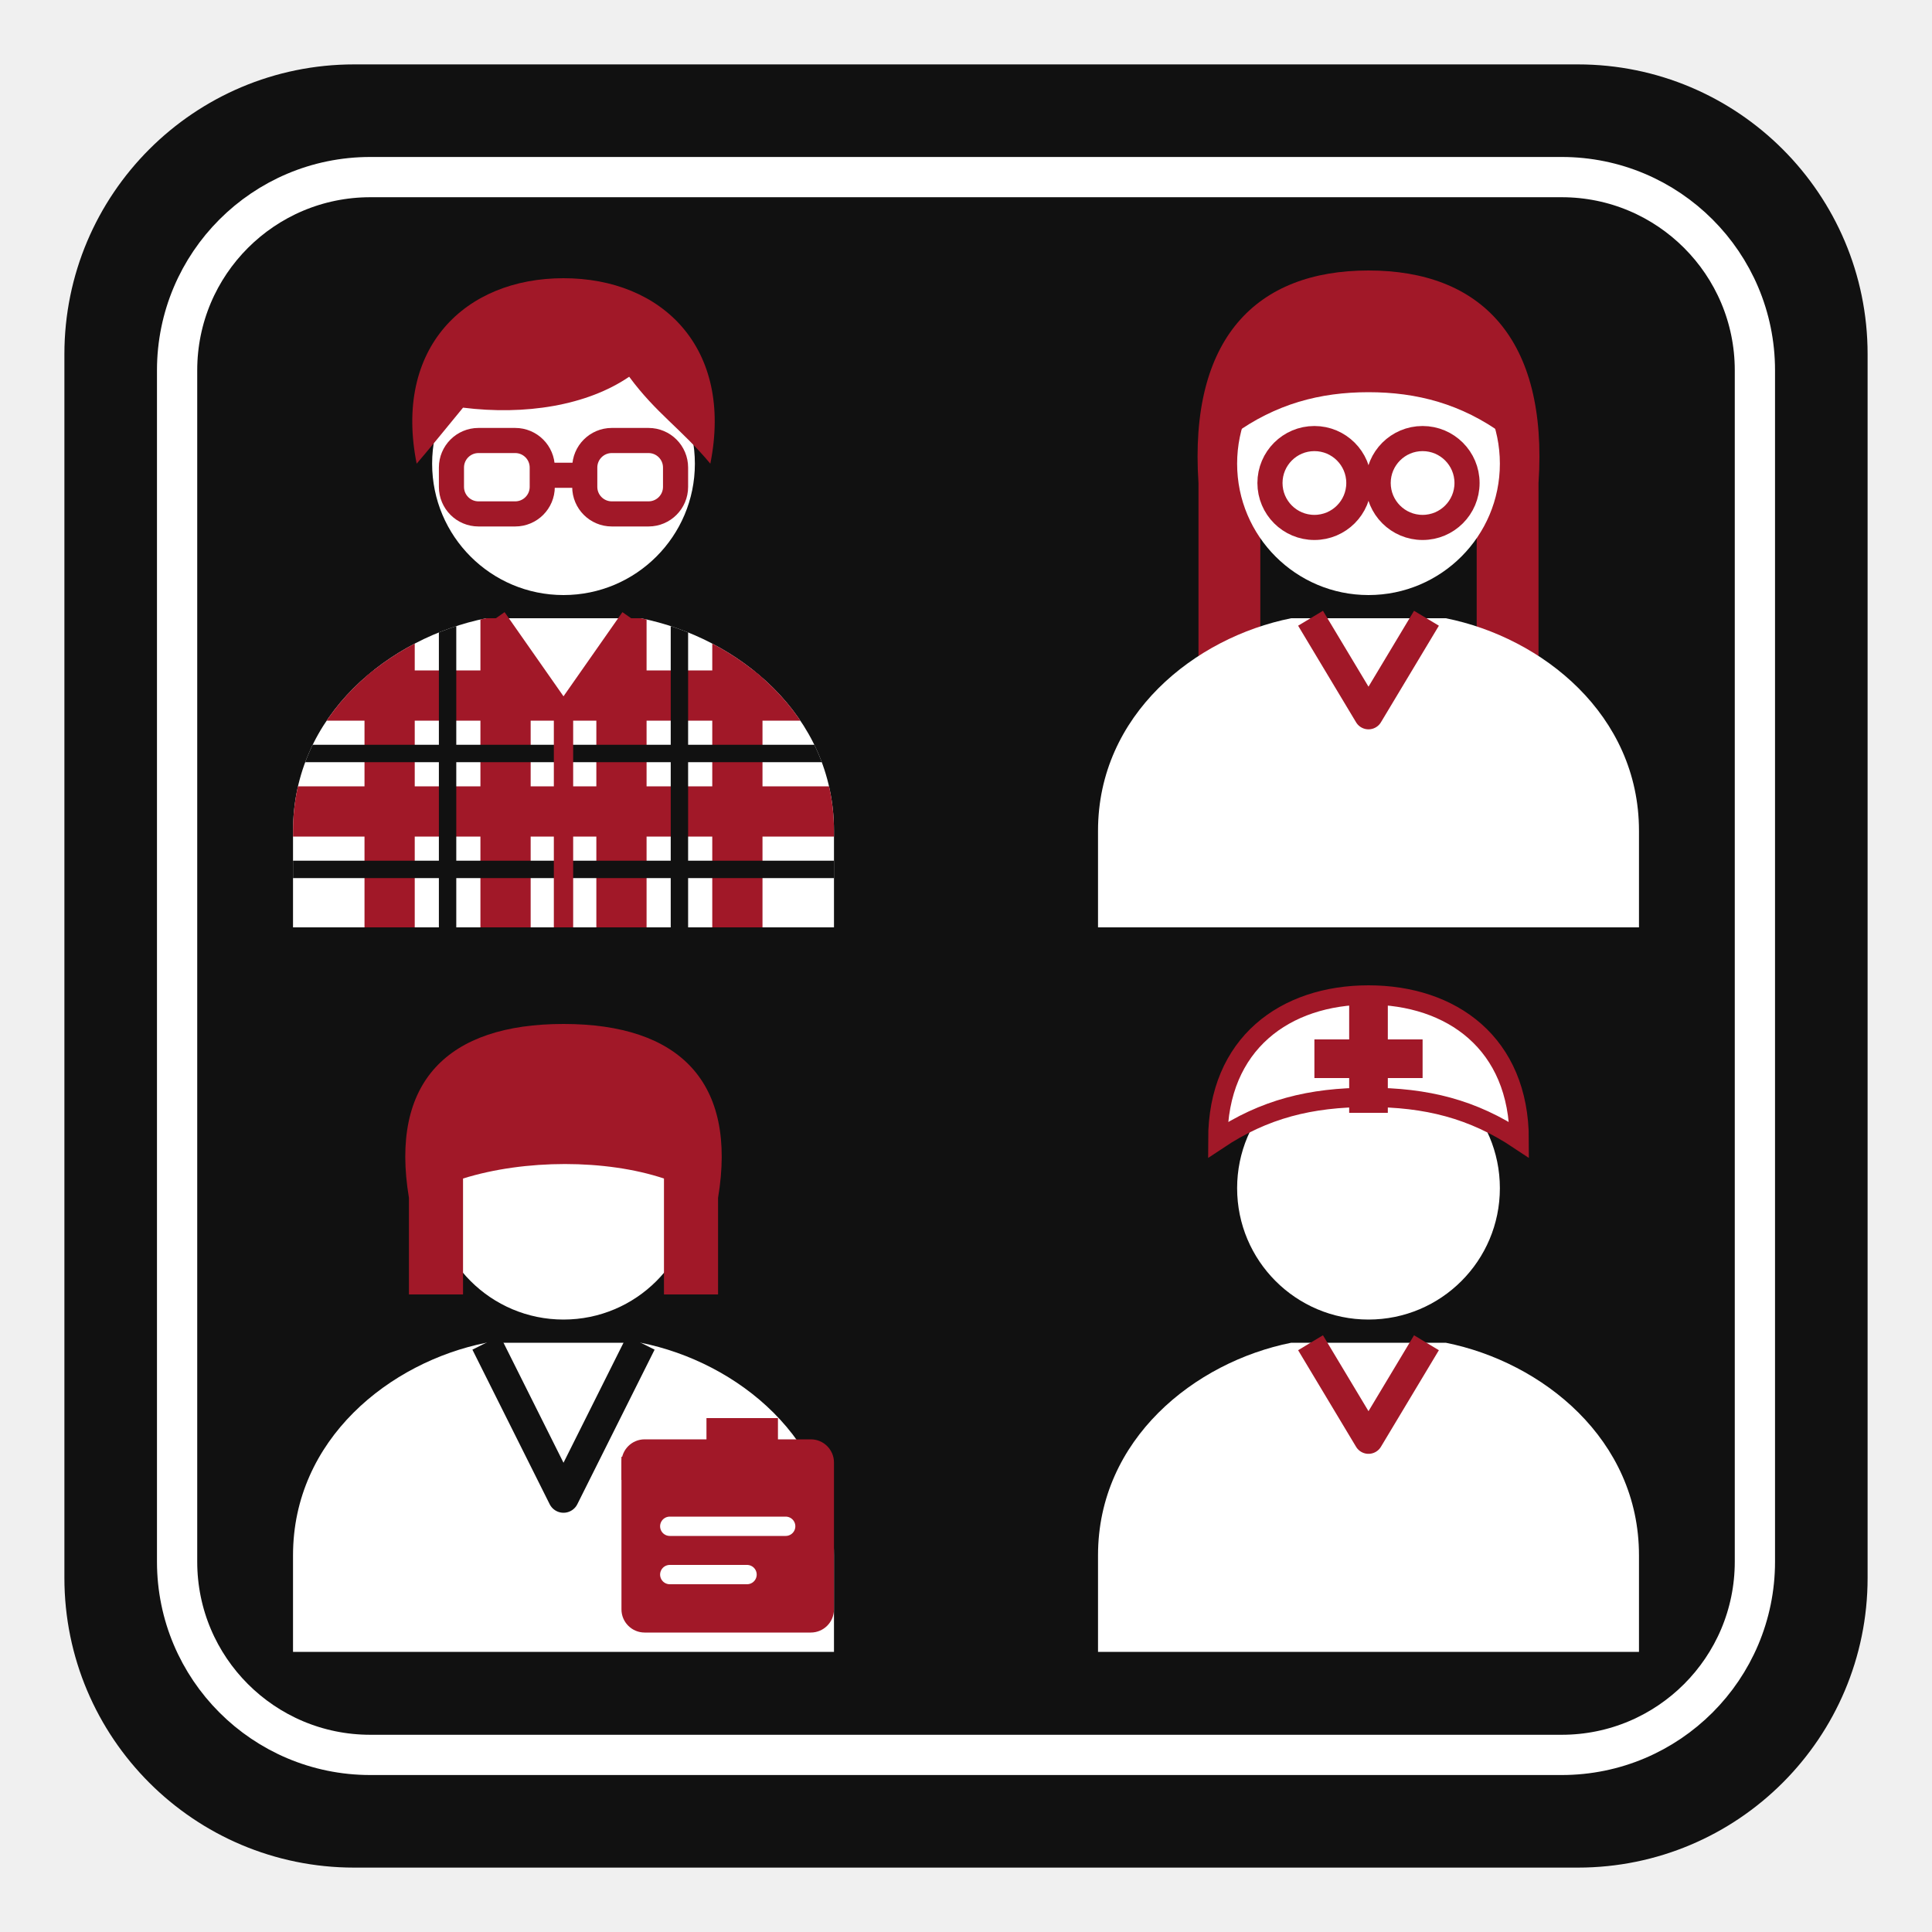
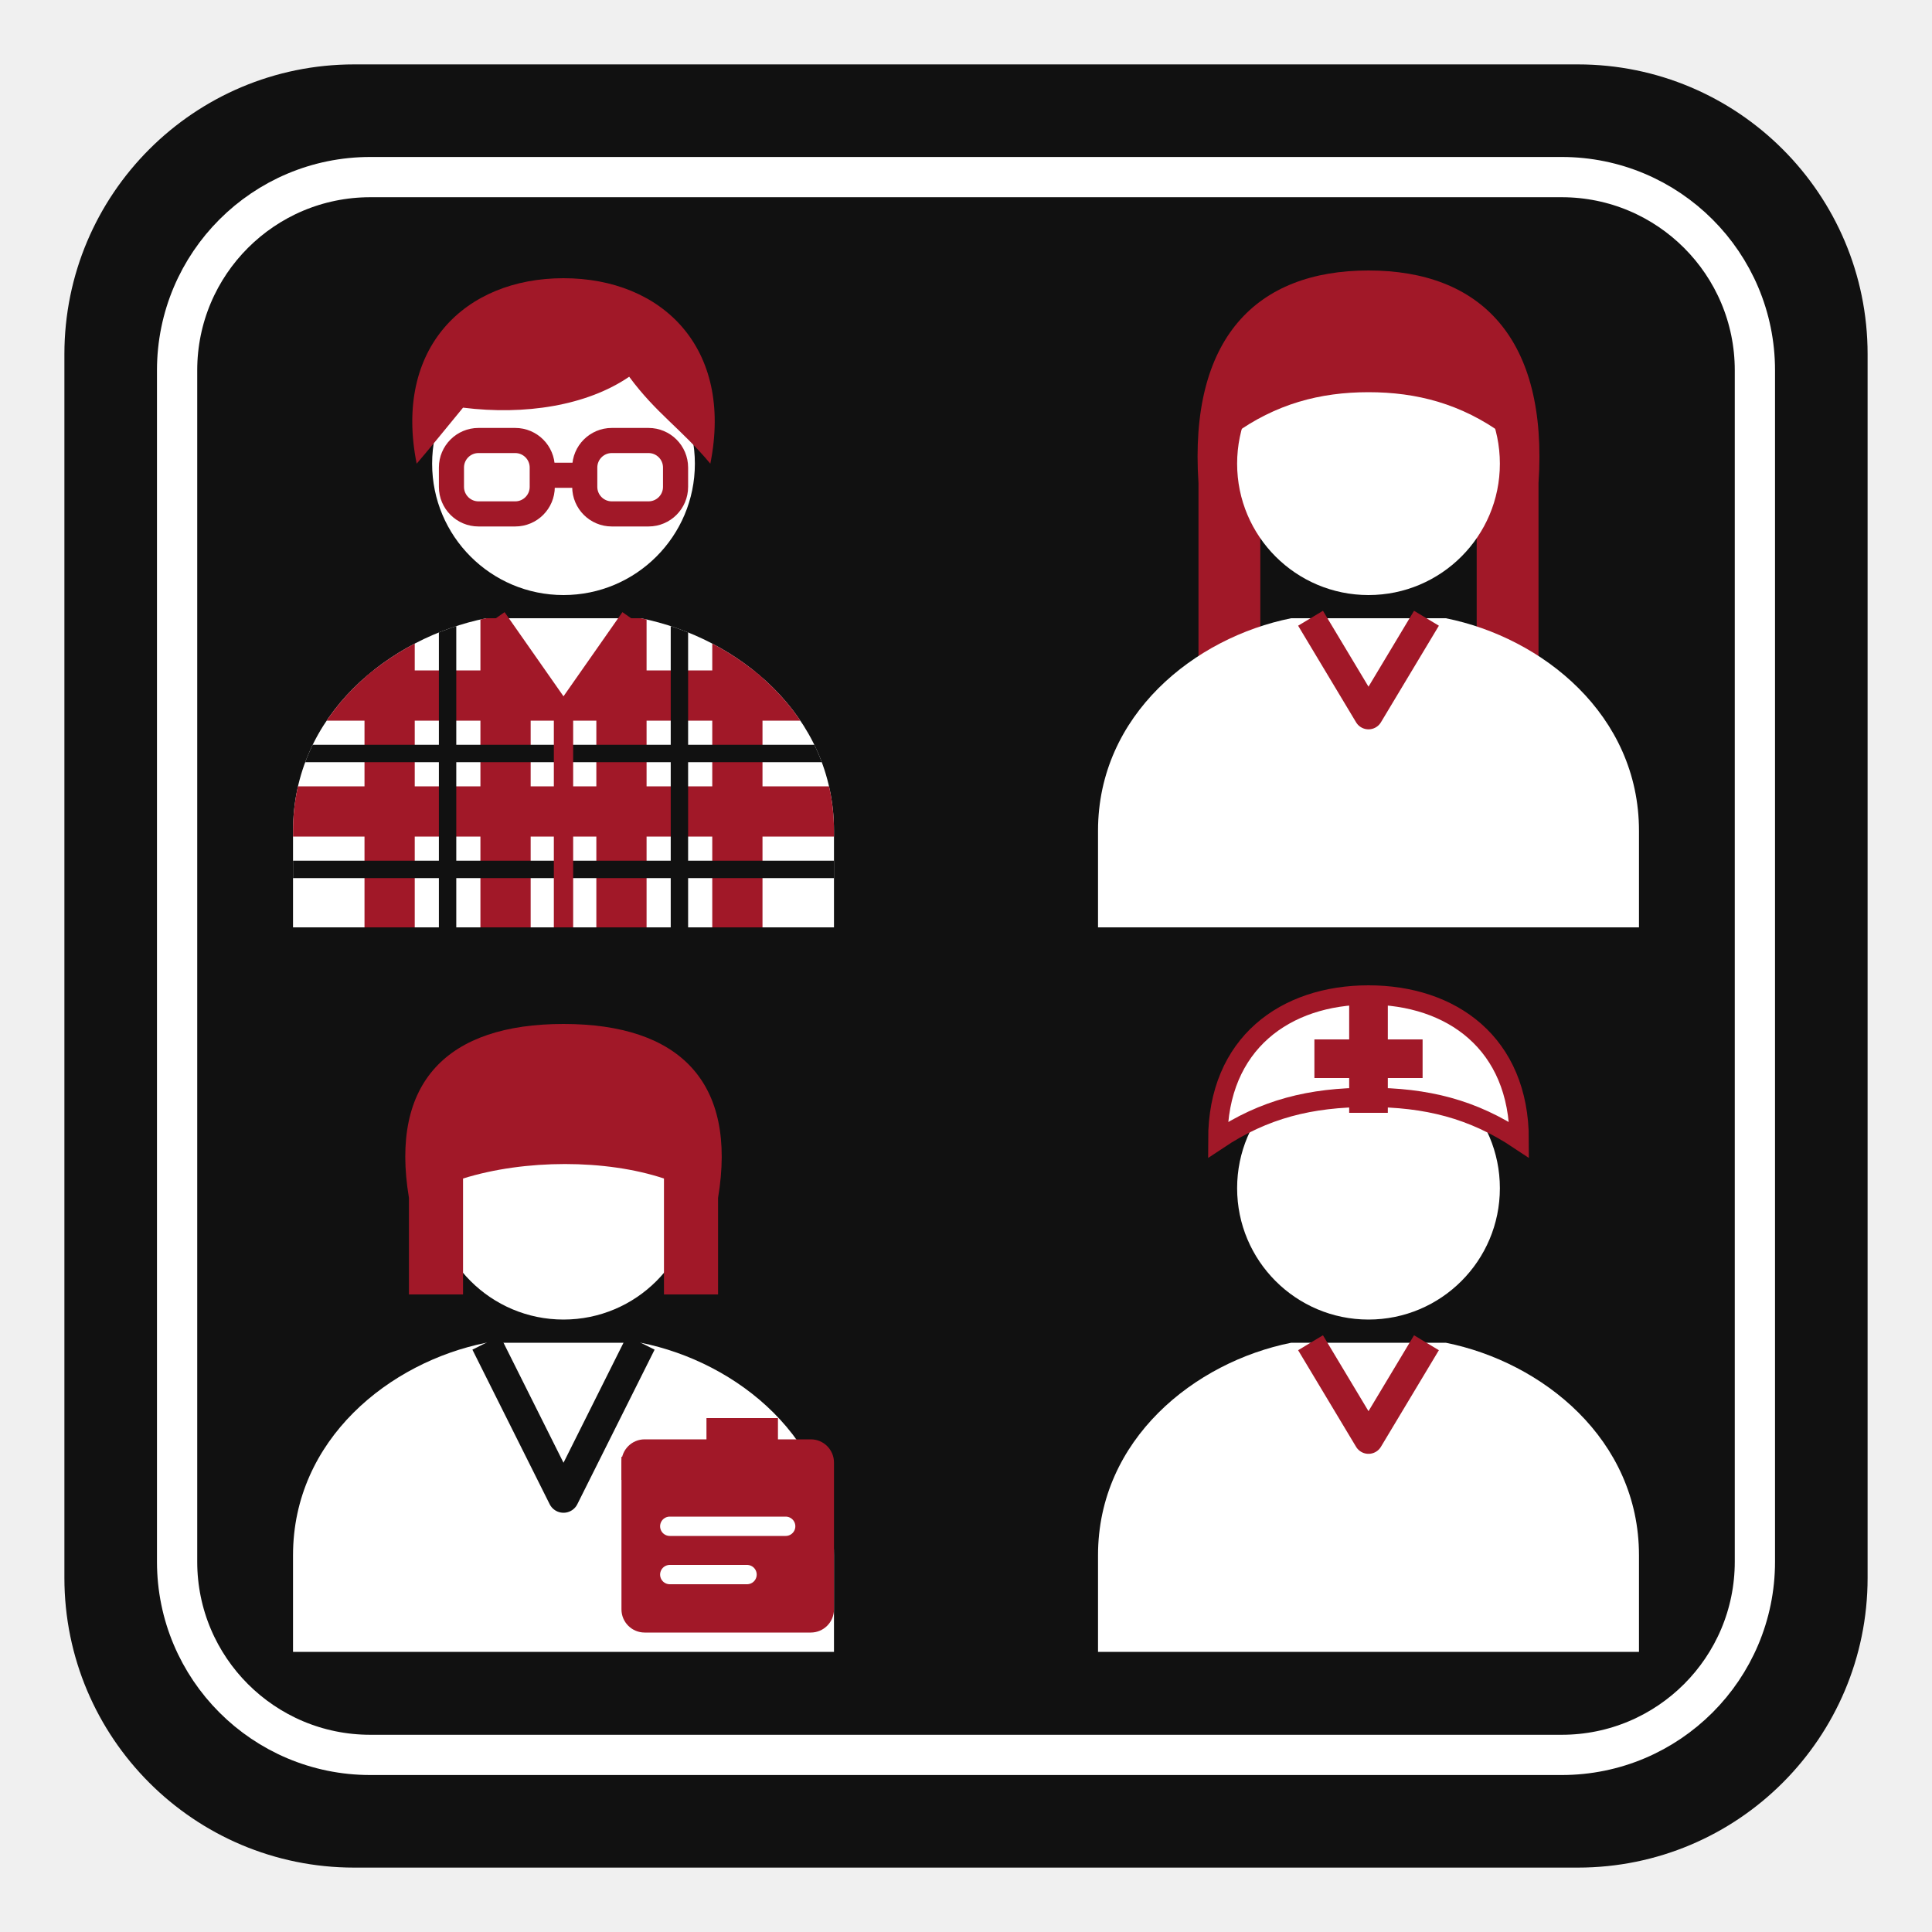
<svg xmlns="http://www.w3.org/2000/svg" viewBox="0 0 120 120" role="img" aria-label="Quatre professionnels : un ingénieur, une psychiatre, une curatrice et une infirmière">
  <rect x="4" y="4" width="112" height="112" rx="18" fill="#111111" />
  <rect x="11" y="11" width="98" height="98" rx="12" fill="none" stroke="#fff" stroke-width="2.5" />
  <defs>
    <clipPath id="plaid">
      <path d="M-14 18v-5c0-6 5-10 10-11h8c5 1 10 5 10 11v5z" />
    </clipPath>
  </defs>
  <g transform="translate(35 36) scale(1.2)">
    <path d="M-14 18v-5c0-6 5-10 10-11h8c5 1 10 5 10 11v5z" fill="#fff" />
    <g clip-path="url(#plaid)">
      <path d="M-14 6h28M-14 12h28" stroke="#a11828" stroke-width="2.6" />
      <path d="M-9 0v20M-3 0v20M3 0v20M9 0v20" stroke="#a11828" stroke-width="2.6" />
      <path d="M-14 9h28M-14 15h28M-6 0v20M0 0v20M6 0v20" stroke="#111111" stroke-width="0.9" />
    </g>
    <path d="M-3.500 2l3.500 5 3.500-5" fill="#fff" stroke="#a11828" stroke-width="1.100" stroke-linejoin="round" />
    <path d="M0 7v11" stroke="#a11828" stroke-width="1" />
    <circle cx="0" cy="-6" r="6.800" fill="#ffffff" />
    <path d="M-7.600 -6c-1.200-6 2.500-9.600 7.600-9.600S8.800 -12 7.600 -6c-1.500-1.800-2.800-2.600-4.200-4.500-2.200 1.500-5.400 2-8.600 1.600-0.900 1.100-1.800 2.200-2.400 2.900z" fill="#a11828" />
    <g fill="none" stroke="#a11828" stroke-width="1.300">
      <rect x="-5.800" y="-7.200" width="4.700" height="3.800" rx="1.400" />
      <rect x="1.100" y="-7.200" width="4.700" height="3.800" rx="1.400" />
      <path d="M-1.100 -5.400h2.200" />
    </g>
  </g>
  <g transform="translate(85 36) scale(1.2)">
    <path d="M-8.800 -5c-0.500-7.500 3-11 8.800-11S9.300 -12.500 8.800 -5v13h-3.200V-3h-11.200v11h-3.200z" fill="#a11828" />
    <path d="M-14 18v-5c0-6 5-10 10-11h8c5 1 10 5 10 11v5z" fill="#fff" />
    <path d="M-3 2l3 5 3-5" fill="none" stroke="#a11828" stroke-width="1.500" stroke-linejoin="round" />
    <circle cx="0" cy="-6" r="6.800" fill="#ffffff" />
    <path d="M-7 -7.500c1.500-4 4-5.500 7-5.500s5.500 1.500 7 5.500c-2.200-1.600-4.500-2.200-7-2.200s-4.800 0.600-7 2.200z" fill="#a11828" />
-     <g fill="none" stroke="#a11828" stroke-width="1.300">
-       <circle cx="-2.800" cy="-5" r="2.300" />
-       <circle cx="2.800" cy="-5" r="2.300" />
-       <path d="M-0.500 -5h1" />
-     </g>
  </g>
  <g transform="translate(35 81) scale(1.2)">
    <path d="M-14 18v-5c0-6 5-10 10-11h8c5 1 10 5 10 11v5z" fill="#ffffff" />
    <path d="M-4 2l4 8 4-8" fill="none" stroke="#111111" stroke-width="1.600" stroke-linejoin="round" />
    <circle cx="0" cy="-6" r="6.800" fill="#ffffff" />
    <path d="M-8 -5.500c-1-6 2-9 8-9s9 3 8 9v5h-2.800v-6c-3-1-7.200-1-10.400 0v6H-8z" fill="#a11828" />
    <rect x="3" y="7" width="11" height="10" rx="1.200" fill="#a11828" />
    <path d="M3 8.500h5v-2h2.500v2" fill="none" stroke="#a11828" stroke-width="1.200" />
    <path d="M5.500 11.500h6M5.500 14h4" stroke="#ffffff" stroke-width="1" stroke-linecap="round" />
  </g>
  <g transform="translate(85 81) scale(1.2)">
    <path d="M-14 18v-5c0-6 5-10 10-11h8c5 1 10 5 10 11v5z" fill="#fff" />
    <path d="M-3 2l3 5 3-5" fill="none" stroke="#a11828" stroke-width="1.500" stroke-linejoin="round" />
    <circle cx="0" cy="-6" r="6.800" fill="#ffffff" />
    <path d="M-7.800 -8.500c0-5 3.500-7.500 7.800-7.500s7.800 2.500 7.800 7.500c-2.400-1.600-4.800-2.200-7.800-2.200s-5.400 0.600-7.800 2.200z" fill="#fff" stroke="#a11828" stroke-width="1" />
    <path d="M-1 -15.500h2v1.800h1.800v2h-1.800v1.800h-2v-1.800h-1.800v-2h1.800z" fill="#a11828" />
  </g>
</svg>
